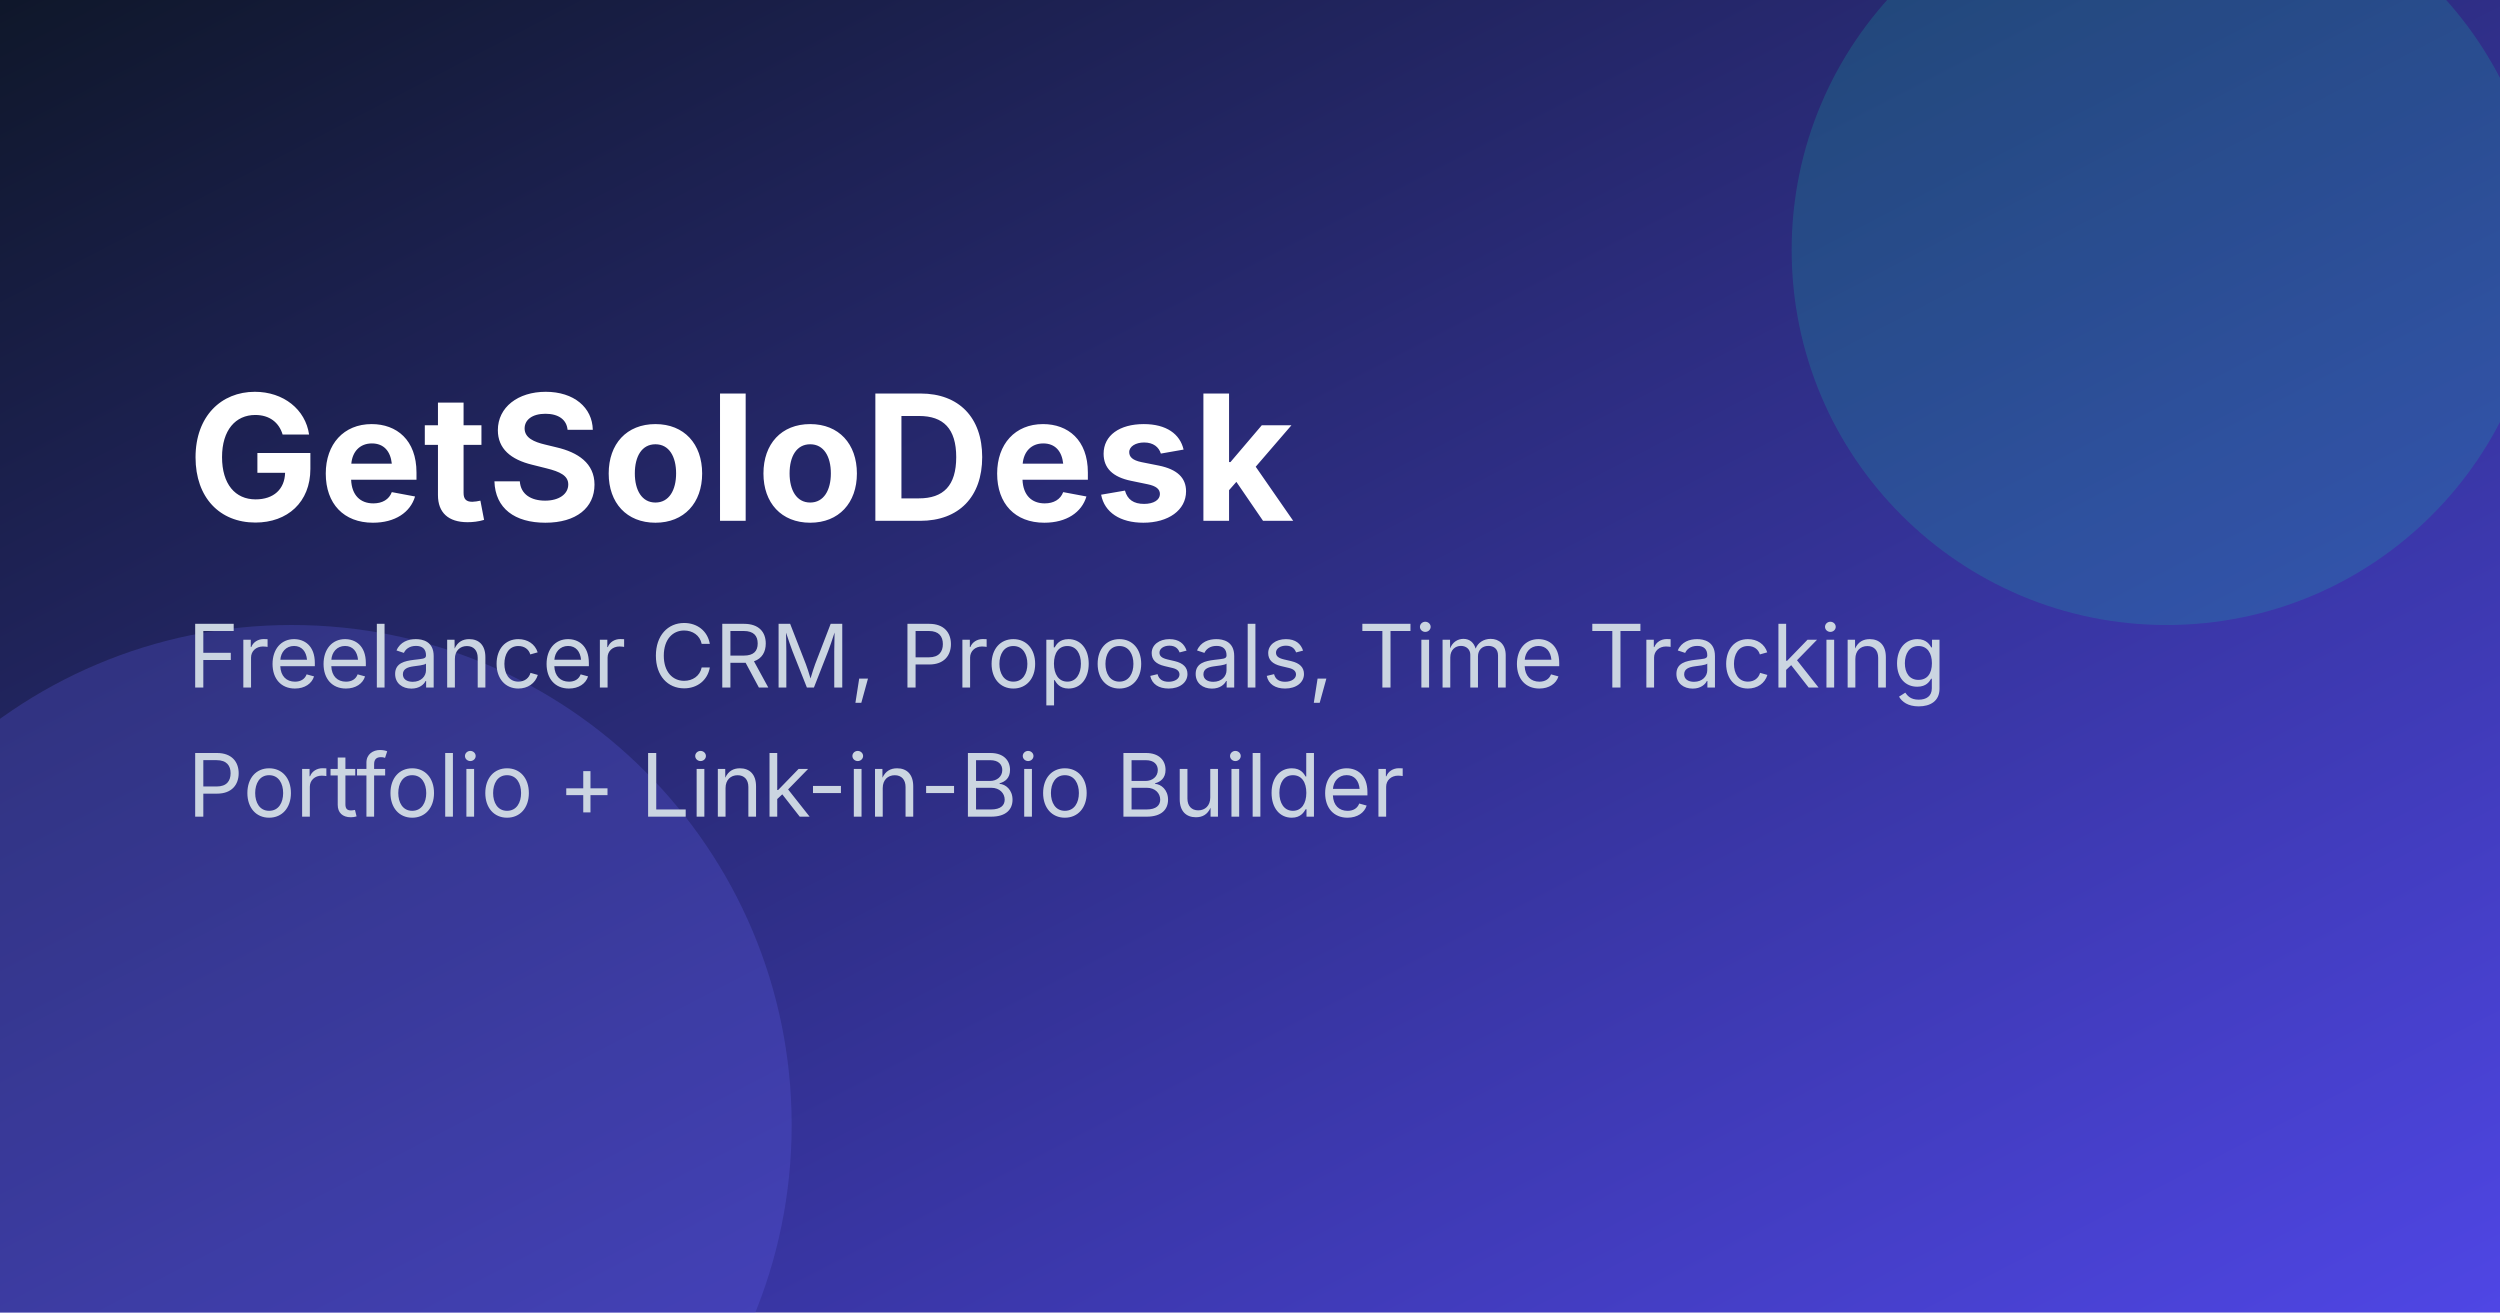
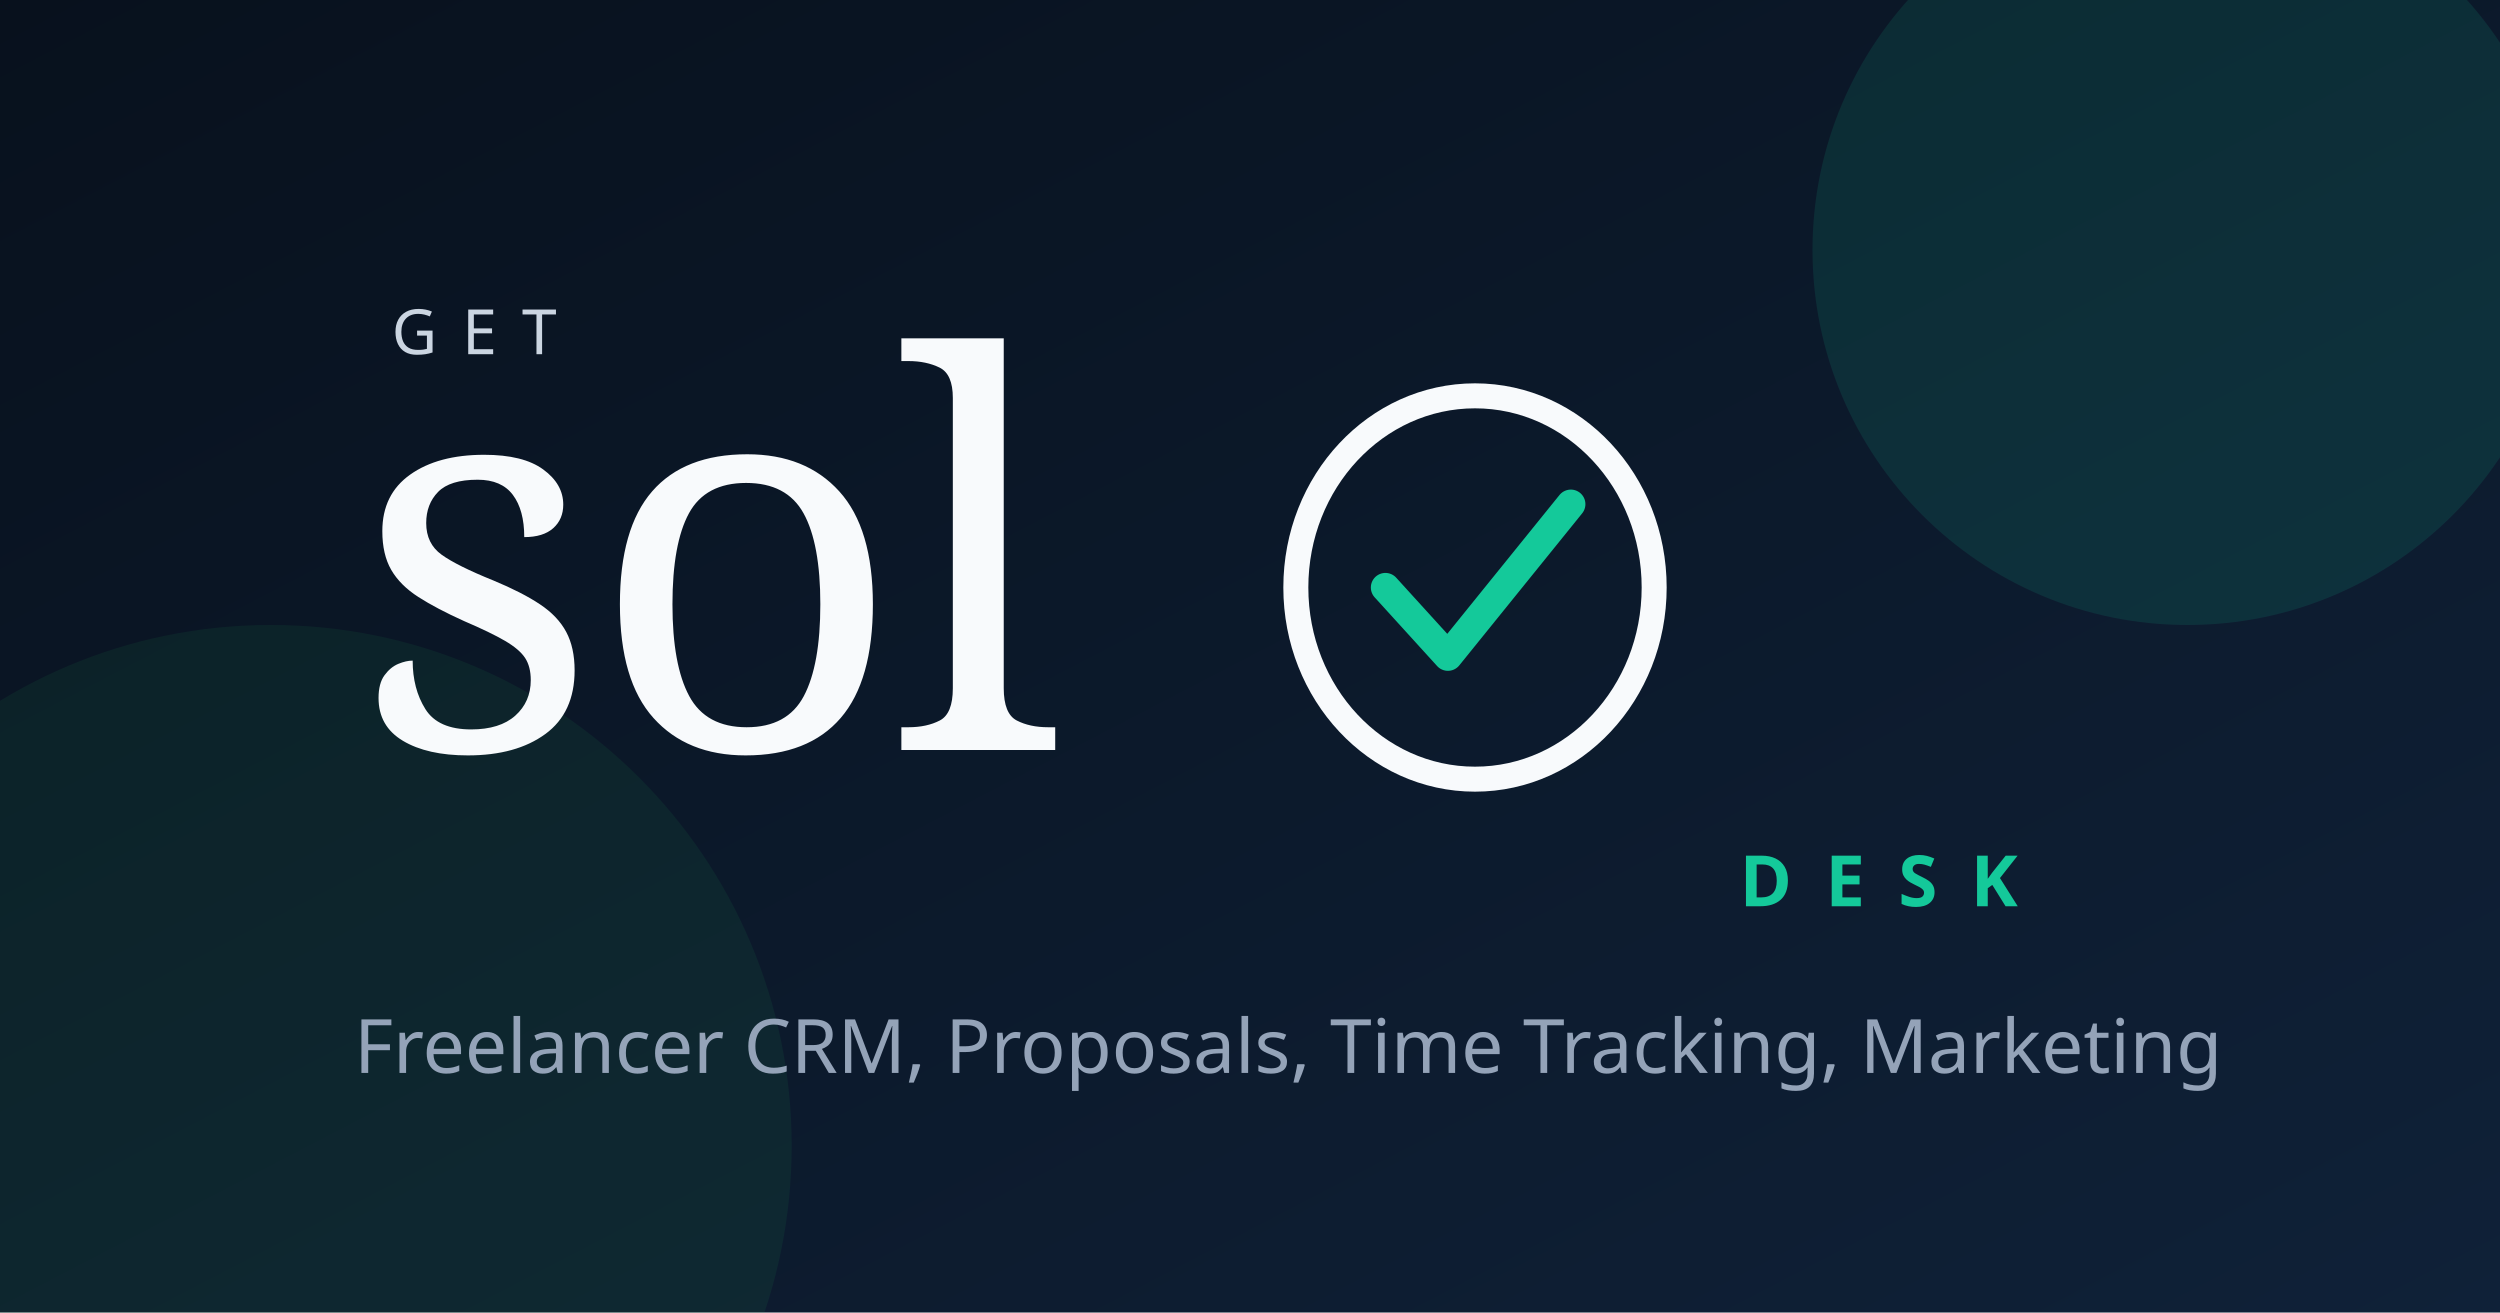
<svg xmlns="http://www.w3.org/2000/svg" width="1200" height="630" viewBox="0 0 1200 630" role="img" aria-label="GetSoloDesk Open Graph image">
  <defs>
    <linearGradient id="bg" x1="0" y1="0" x2="1" y2="1">
-       <stop offset="0%" stop-color="#0f172a" />
-       <stop offset="100%" stop-color="#4f46e5" />
+       <stop offset="0%" stop-color="#08111d" />
+       <stop offset="100%" stop-color="#0f2138" />
+     </linearGradient>
+     <linearGradient id="rule" x1="0" y1="0" x2="1" y2="0">
+       <stop offset="0%" stop-color="#f8fafc" />
+       <stop offset="100%" stop-color="#14c99a" />
    </linearGradient>
  </defs>
  <rect width="1200" height="630" fill="url(#bg)" />
-   <circle cx="1040" cy="120" r="180" fill="#14b8a6" opacity="0.22" />
-   <circle cx="140" cy="540" r="240" fill="#6366f1" opacity="0.24" />
-   <text x="90" y="250" fill="#ffffff" font-family="Inter, Arial, sans-serif" font-size="84" font-weight="700">
-     GetSoloDesk
-   </text>
-   <text x="90" y="330" fill="#cbd5e1" font-family="Inter, Arial, sans-serif" font-size="42">
-     Freelancer CRM, Proposals, Time Tracking
-   </text>
-   <text x="90" y="392" fill="#cbd5e1" font-family="Inter, Arial, sans-serif" font-size="42">
-     Portfolio + Link-in-Bio Builder
-   </text>
+   <circle cx="1050" cy="120" r="180" fill="#14c99a" opacity="0.12" />
+   <circle cx="130" cy="550" r="250" fill="#22c55e" opacity="0.08" />
+   <text x="188" y="170" fill="#cbd5e1" font-family="DM Sans, sans-serif" font-size="30" font-weight="500" letter-spacing="12">GET</text>
+   <text x="170" y="360" fill="#f8fafc" font-family="Instrument Serif, Georgia, serif" font-size="260" letter-spacing="-4">sol</text>
+   <ellipse cx="708" cy="282" rx="86" ry="92" stroke="#f8fafc" stroke-width="12" fill="none" />
+   <polyline points="665,282 695,315 754,242" stroke="#14c99a" stroke-width="14" stroke-linecap="round" stroke-linejoin="round" fill="none" />
+   <line x1="170" y1="420" x2="790" y2="420" stroke="url(#rule)" stroke-width="5" />
+   <text x="835" y="435" fill="#14c99a" font-family="DM Sans, sans-serif" font-size="34" font-weight="600" letter-spacing="16">DESK</text>
+   <text x="170" y="515" fill="#94a3b8" font-family="DM Sans, sans-serif" font-size="36">Freelancer CRM, Proposals, Time Tracking, Marketing</text>
</svg>
